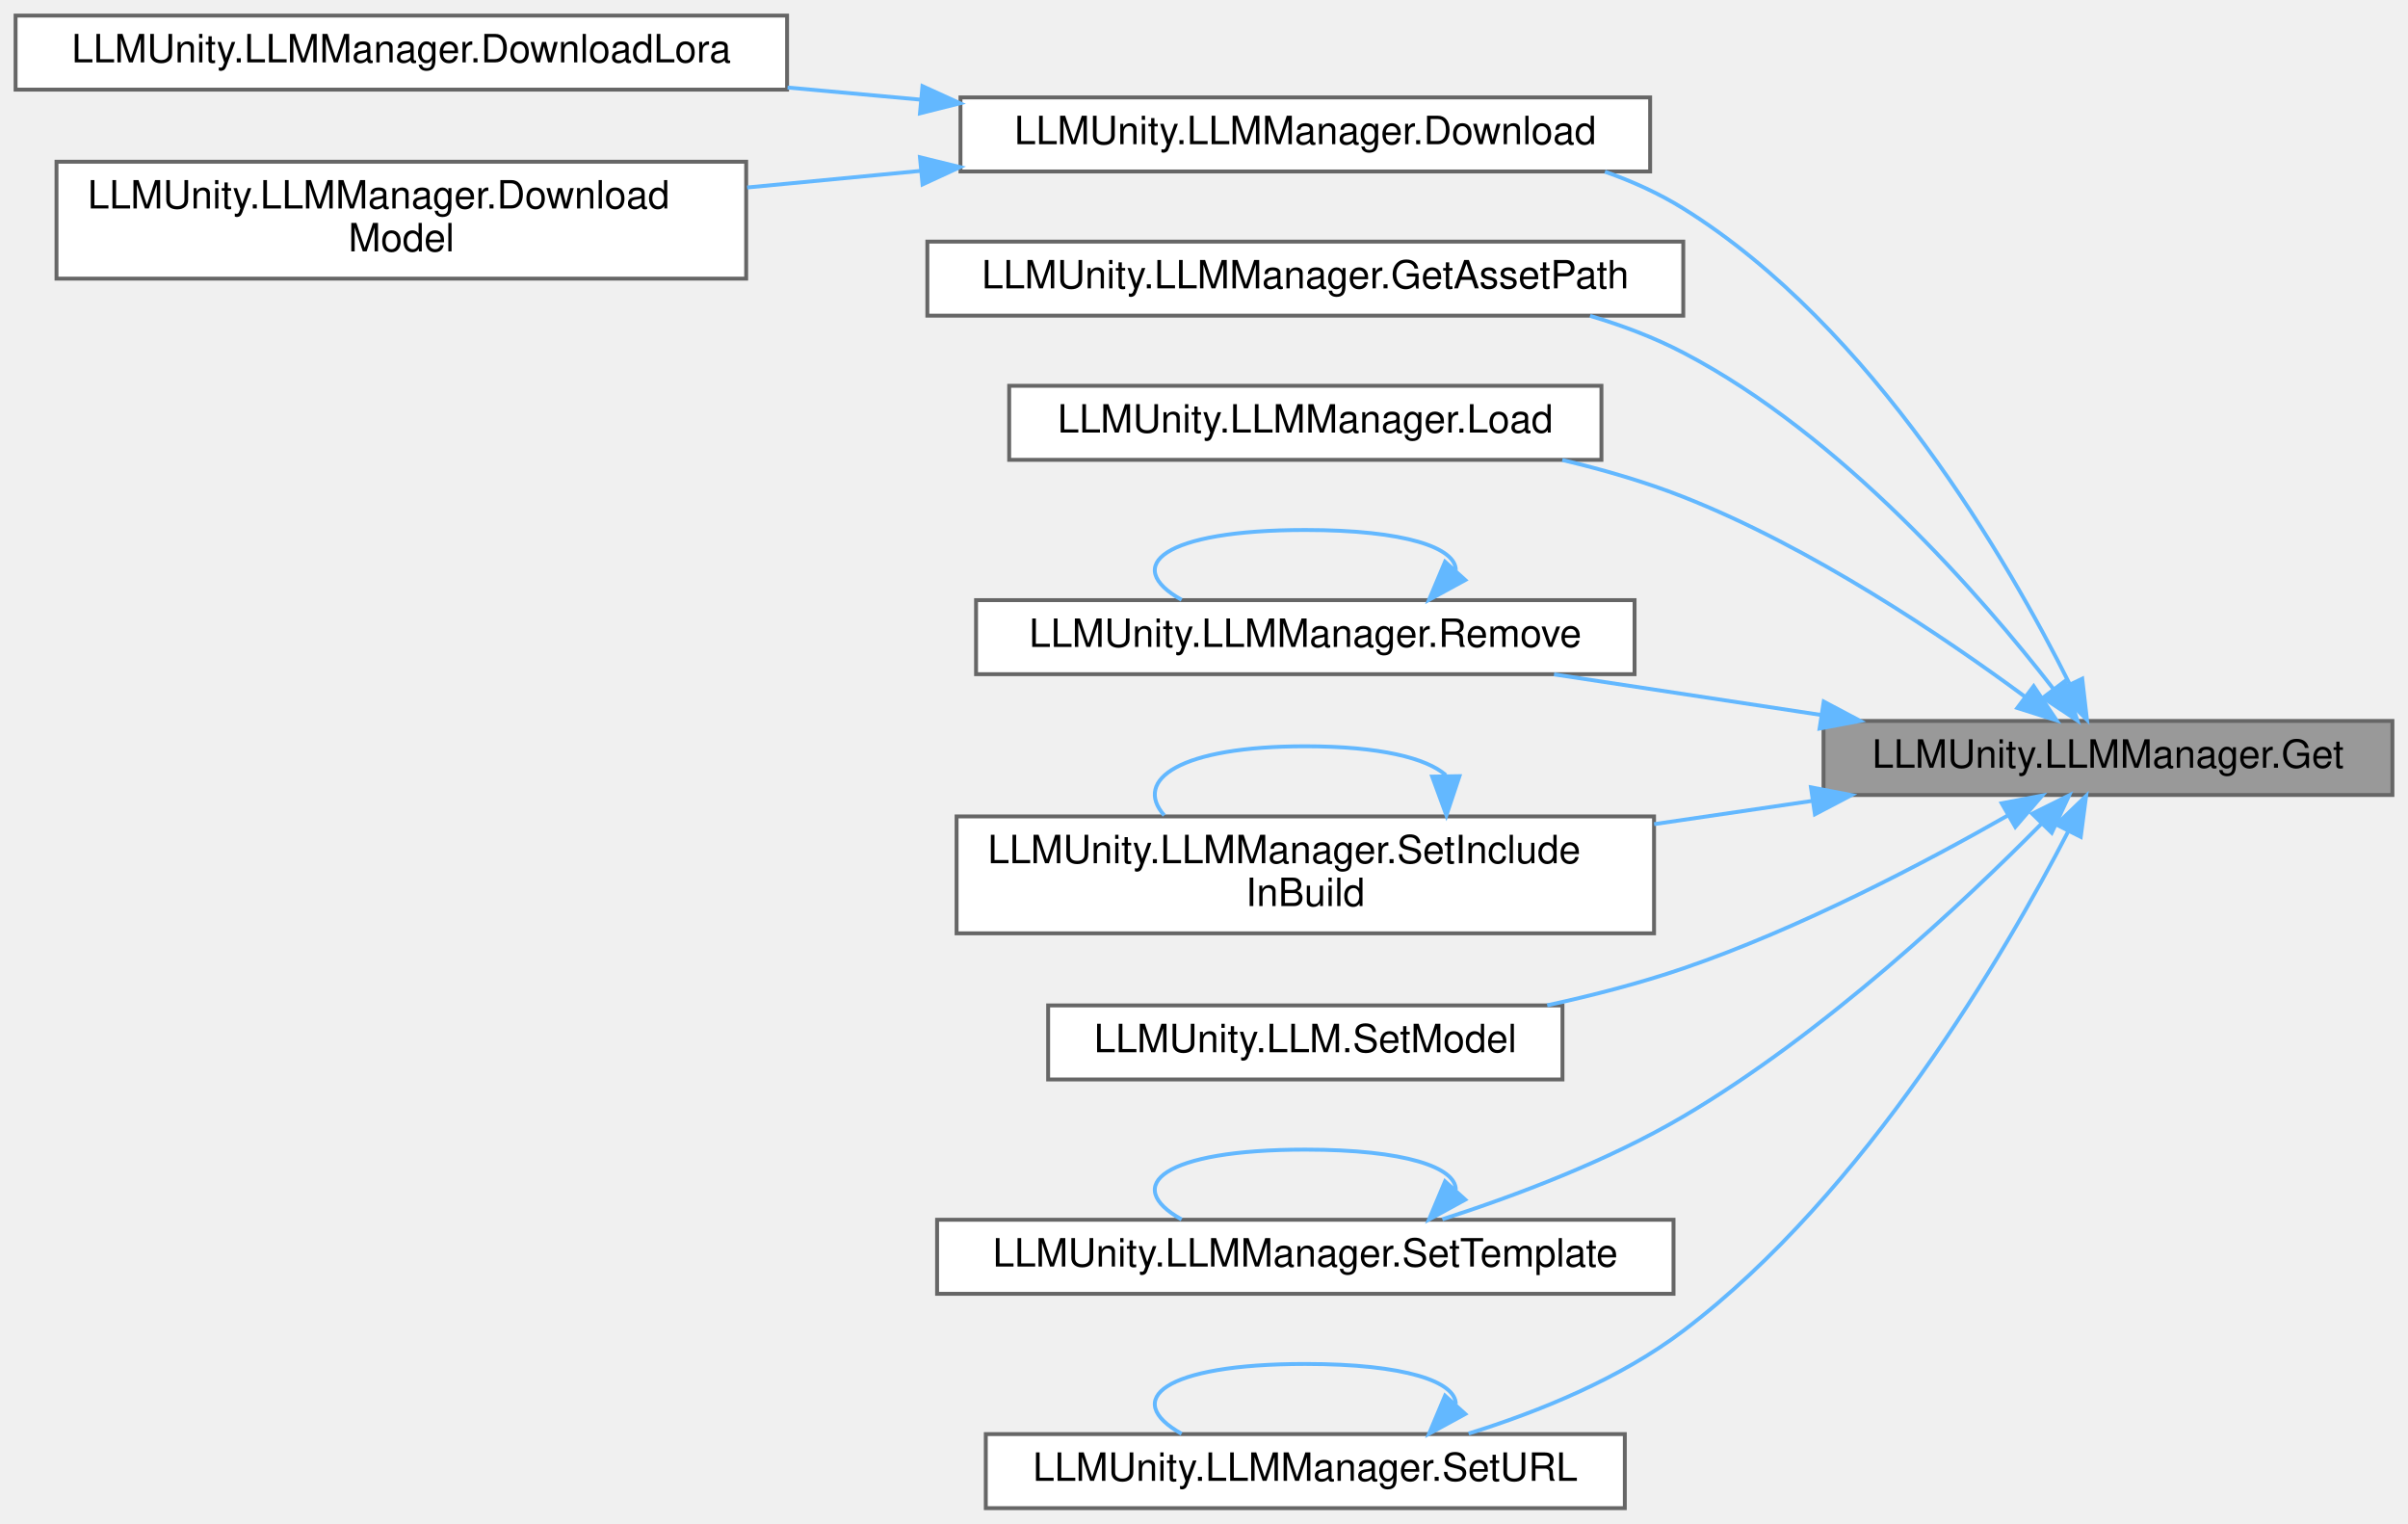
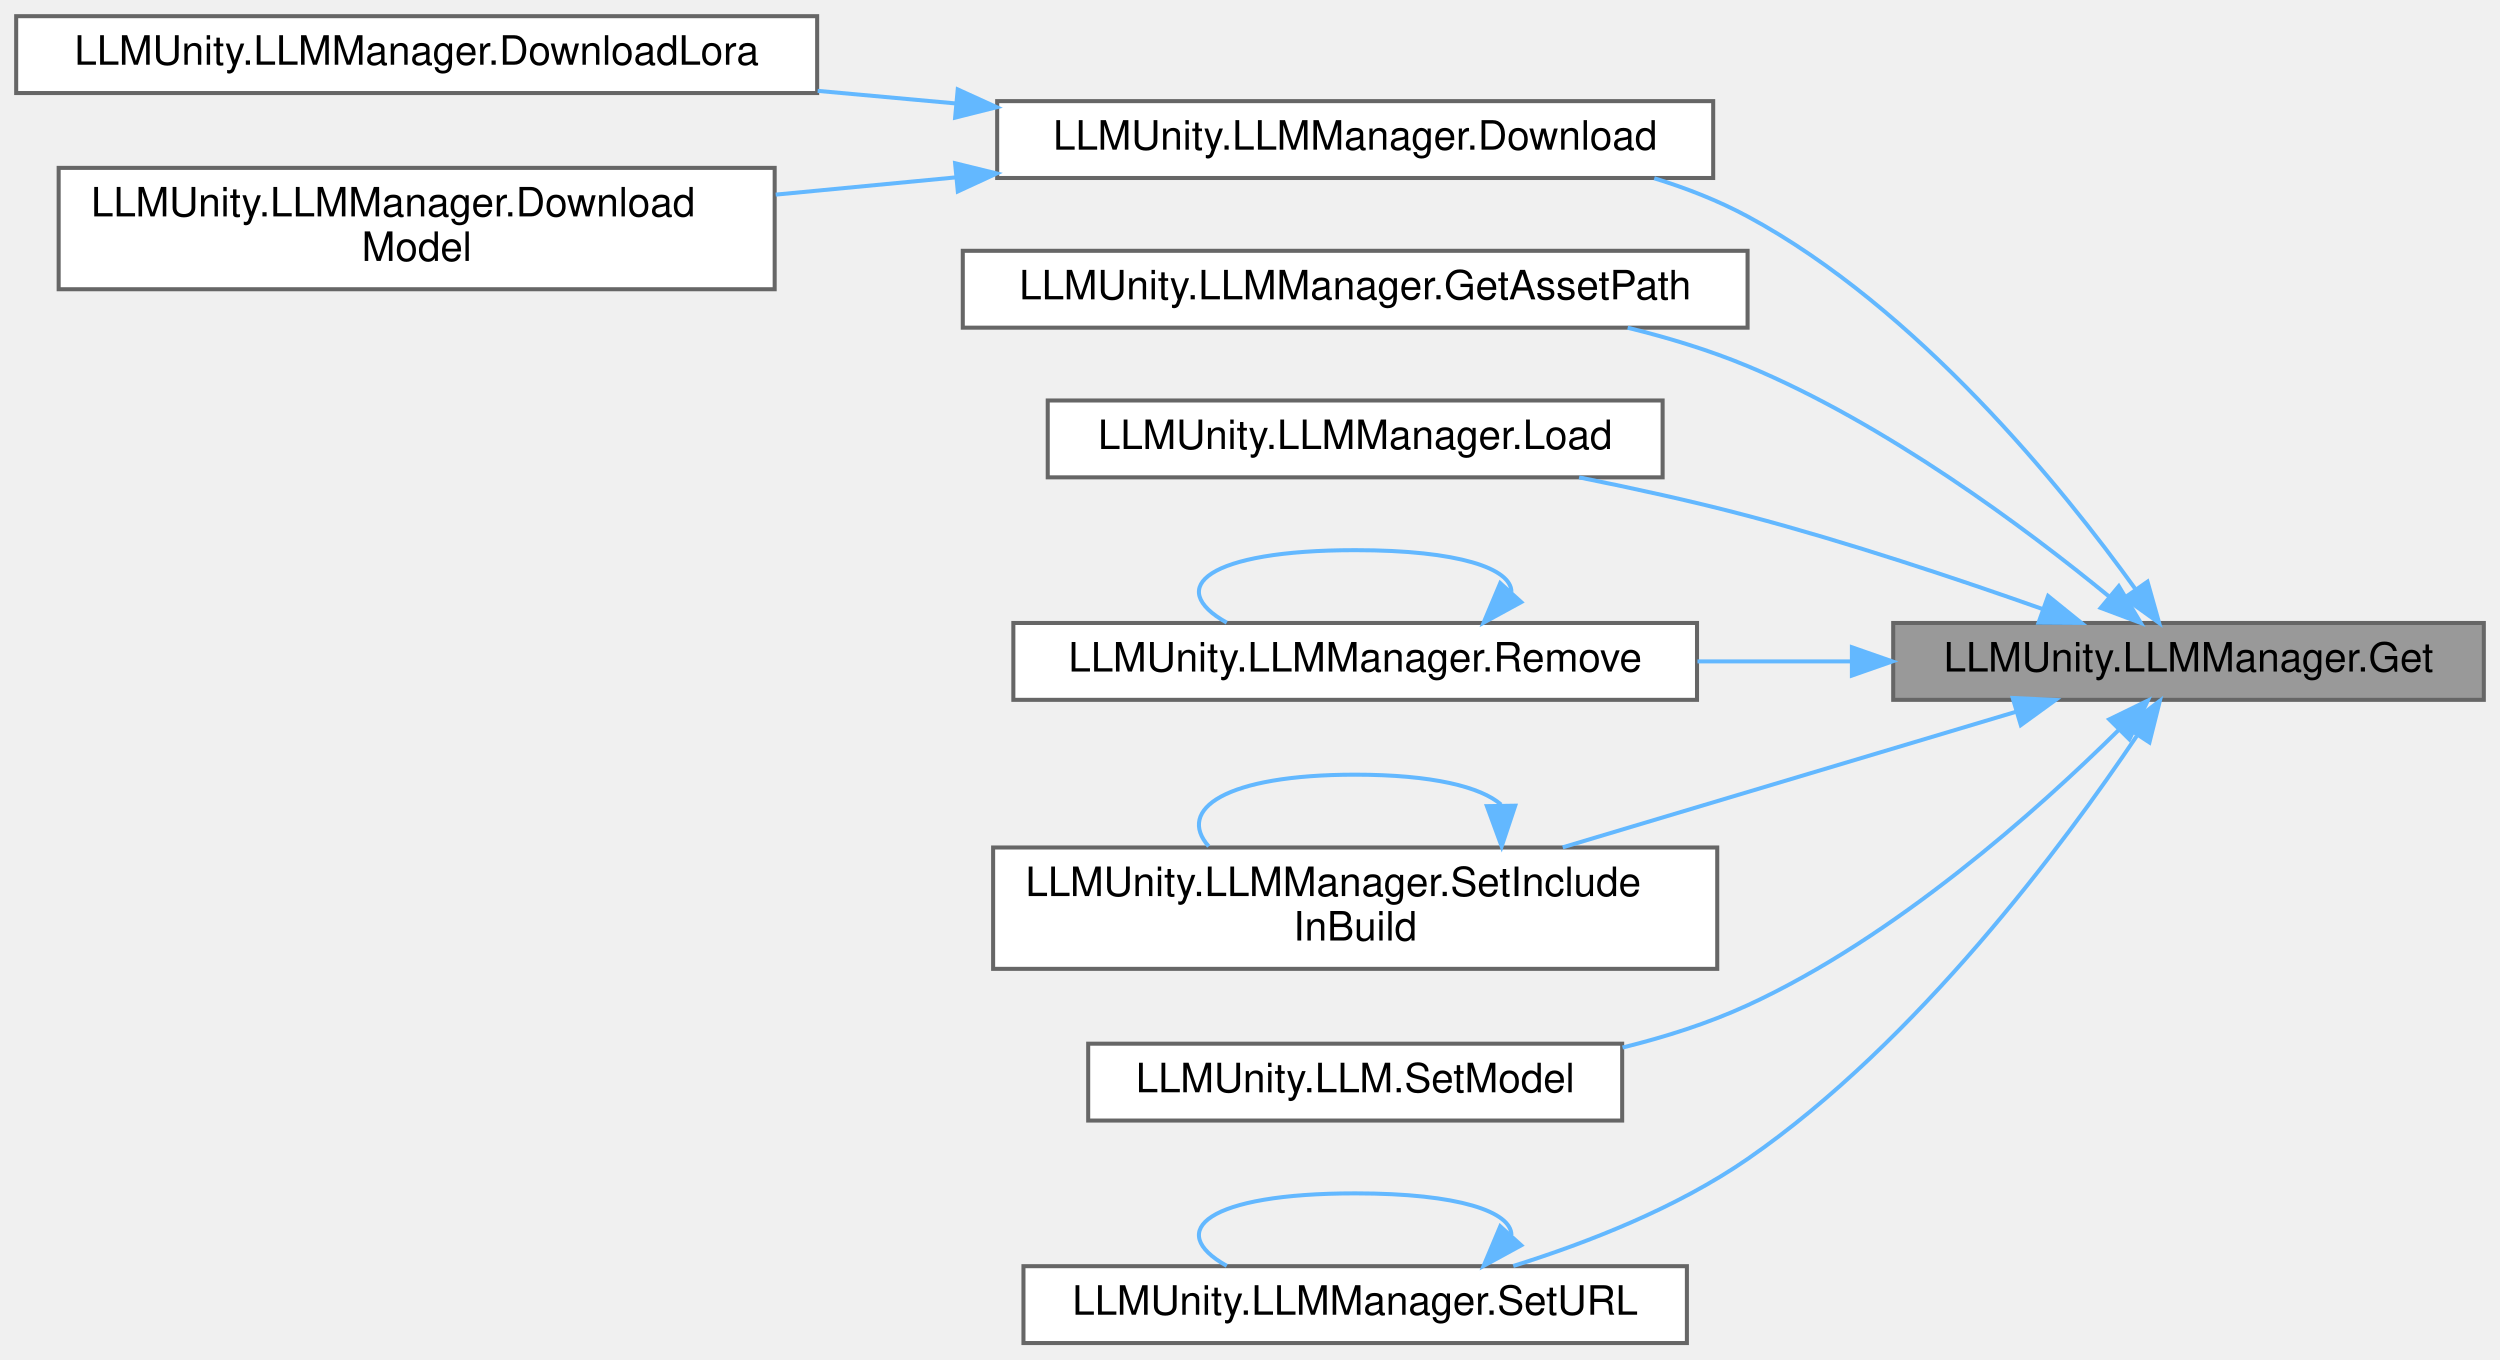
- <svg xmlns="http://www.w3.org/2000/svg" xmlns:xlink="http://www.w3.org/1999/xlink" width="618pt" height="391pt" viewBox="0.00 0.00 618.00 391.00">
-   <g id="graph0" class="graph" transform="scale(1 1) rotate(0) translate(4 387)">
+ <svg xmlns="http://www.w3.org/2000/svg" xmlns:xlink="http://www.w3.org/1999/xlink" width="618pt" height="336pt" viewBox="0.00 0.00 618.00 336.00">
+   <g id="graph0" class="graph" transform="scale(1 1) rotate(0) translate(4 332)">
    <g id="Node000001" class="node">
      <g id="a_Node000001">
        <a xlink:title="Gets the model entry for a model path.">
-           <polygon fill="#999999" stroke="#666666" points="610,-202 464,-202 464,-183 610,-183 610,-202" />
-           <text text-anchor="middle" x="537" y="-190" font-family="Helvetica,sans-Serif" font-size="10.00">LLMUnity.LLMManager.Get</text>
+           <polygon fill="#999999" stroke="#666666" points="610,-178 464,-178 464,-159 610,-159 610,-178" />
+           <text text-anchor="middle" x="537" y="-166" font-family="Helvetica,sans-Serif" font-size="10.00">LLMUnity.LLMManager.Get</text>
        </a>
      </g>
    </g>
    <g id="Node000002" class="node">
      <g id="a_Node000002">
        <a xlink:href="classLLMUnity_1_1LLMManager.html#a329a1fae4360d91badf54a0b3d09a16d" target="_top" xlink:title="Downloads a model and adds a model entry to the model manager.">
-           <polygon fill="white" stroke="#666666" points="419.5,-362 242.5,-362 242.5,-343 419.5,-343 419.5,-362" />
-           <text text-anchor="middle" x="331" y="-350" font-family="Helvetica,sans-Serif" font-size="10.00">LLMUnity.LLMManager.Download</text>
+           <polygon fill="white" stroke="#666666" points="419.5,-307 242.5,-307 242.5,-288 419.5,-288 419.5,-307" />
+           <text text-anchor="middle" x="331" y="-295" font-family="Helvetica,sans-Serif" font-size="10.00">LLMUnity.LLMManager.Download</text>
        </a>
      </g>
    </g>
    <g id="edge1_Node000001_Node000002" class="edge">
      <g id="a_edge1_Node000001_Node000002">
        <a xlink:title=" ">
-           <path fill="none" stroke="#63b8ff" d="M527.11,-211.58C511.64,-242.52 476.7,-303.22 428,-333.5 421.8,-337.36 414.97,-340.46 407.9,-342.94" />
-           <polygon fill="#63b8ff" stroke="#63b8ff" points="530.39,-212.84 531.6,-202.32 524.09,-209.79 530.39,-212.84" />
+           <path fill="none" stroke="#63b8ff" d="M523.78,-186.51C505.85,-211.42 469.98,-255.84 428,-278.5 420.82,-282.37 412.96,-285.46 404.93,-287.93" />
+           <polygon fill="#63b8ff" stroke="#63b8ff" points="526.86,-188.21 529.74,-178.01 521.13,-184.19 526.86,-188.21" />
        </a>
      </g>
    </g>
    <g id="Node000005" class="node">
      <g id="a_Node000005">
        <a xlink:href="classLLMUnity_1_1LLMManager.html#a3836942213b5135cc88bde19a527fc4b" target="_top" xlink:title="Gets the asset path based on whether the application runs locally in the editor or in a build.">
-           <polygon fill="white" stroke="#666666" points="428,-325 234,-325 234,-306 428,-306 428,-325" />
-           <text text-anchor="middle" x="331" y="-313" font-family="Helvetica,sans-Serif" font-size="10.00">LLMUnity.LLMManager.GetAssetPath</text>
+           <polygon fill="white" stroke="#666666" points="428,-270 234,-270 234,-251 428,-251 428,-270" />
+           <text text-anchor="middle" x="331" y="-258" font-family="Helvetica,sans-Serif" font-size="10.00">LLMUnity.LLMManager.GetAssetPath</text>
        </a>
      </g>
    </g>
    <g id="edge4_Node000001_Node000005" class="edge">
      <g id="a_edge4_Node000001_Node000005">
        <a xlink:title=" ">
-           <path fill="none" stroke="#63b8ff" d="M522.99,-210.23C504.62,-233.88 468.72,-275.25 428,-296.5 420.54,-300.39 412.38,-303.49 404.07,-305.95" />
-           <polygon fill="#63b8ff" stroke="#63b8ff" points="525.9,-212.19 529.15,-202.11 520.32,-207.96 525.9,-212.19" />
+           <path fill="none" stroke="#63b8ff" d="M517.31,-184.59C496.79,-201.4 462.18,-227.25 428,-241.5 418.67,-245.39 408.49,-248.5 398.36,-250.98" />
+           <polygon fill="#63b8ff" stroke="#63b8ff" points="519.77,-187.1 525.21,-178 515.29,-181.72 519.77,-187.1" />
        </a>
      </g>
    </g>
    <g id="Node000006" class="node">
      <g id="a_Node000006">
        <a xlink:href="classLLMUnity_1_1LLMManager.html#ad1e3508ea5e4ada3588c2a8e4b352a11" target="_top" xlink:title="Loads a model from disk and adds a model entry to the model manager.">
-           <polygon fill="white" stroke="#666666" points="407,-288 255,-288 255,-269 407,-269 407,-288" />
-           <text text-anchor="middle" x="331" y="-276" font-family="Helvetica,sans-Serif" font-size="10.00">LLMUnity.LLMManager.Load</text>
+           <polygon fill="white" stroke="#666666" points="407,-233 255,-233 255,-214 407,-214 407,-233" />
+           <text text-anchor="middle" x="331" y="-221" font-family="Helvetica,sans-Serif" font-size="10.00">LLMUnity.LLMManager.Load</text>
        </a>
      </g>
    </g>
    <g id="edge5_Node000001_Node000006" class="edge">
      <g id="a_edge5_Node000001_Node000006">
        <a xlink:title=" ">
-           <path fill="none" stroke="#63b8ff" d="M515.73,-208.2C494.88,-223.59 460.87,-246.55 428,-259.5 418.2,-263.36 407.52,-266.47 396.95,-268.96" />
-           <polygon fill="#63b8ff" stroke="#63b8ff" points="517.93,-210.93 523.83,-202.13 513.73,-205.33 517.93,-210.93" />
+           <path fill="none" stroke="#63b8ff" d="M501.07,-181.39C480.09,-188.82 452.74,-197.96 428,-204.5 414.61,-208.04 400.02,-211.25 386.35,-213.99" />
+           <polygon fill="#63b8ff" stroke="#63b8ff" points="502.29,-184.67 510.53,-178.01 499.93,-178.08 502.29,-184.67" />
        </a>
      </g>
    </g>
    <g id="Node000007" class="node">
      <g id="a_Node000007">
        <a xlink:href="classLLMUnity_1_1LLMManager.html#ac2dbb3876f9b65cf6290fc5348d5a89d" target="_top" xlink:title="Removes a model from the model manager.">
-           <polygon fill="white" stroke="#666666" points="415.5,-233 246.5,-233 246.5,-214 415.5,-214 415.5,-233" />
-           <text text-anchor="middle" x="331" y="-221" font-family="Helvetica,sans-Serif" font-size="10.00">LLMUnity.LLMManager.Remove</text>
+           <polygon fill="white" stroke="#666666" points="415.5,-178 246.5,-178 246.5,-159 415.5,-159 415.5,-178" />
+           <text text-anchor="middle" x="331" y="-166" font-family="Helvetica,sans-Serif" font-size="10.00">LLMUnity.LLMManager.Remove</text>
        </a>
      </g>
    </g>
    <g id="edge6_Node000001_Node000007" class="edge">
      <g id="a_edge6_Node000001_Node000007">
        <a xlink:title=" ">
-           <path fill="none" stroke="#63b8ff" d="M463.29,-203.55C440.91,-206.95 416.48,-210.66 394.83,-213.95" />
-           <polygon fill="#63b8ff" stroke="#63b8ff" points="464.05,-206.97 473.41,-202.01 462.99,-200.05 464.05,-206.97" />
+           <path fill="none" stroke="#63b8ff" d="M453.43,-168.5C440.97,-168.5 428.1,-168.5 415.61,-168.5" />
+           <polygon fill="#63b8ff" stroke="#63b8ff" points="453.79,-172 463.79,-168.5 453.79,-165 453.79,-172" />
        </a>
      </g>
    </g>
    <g id="Node000008" class="node">
      <g id="a_Node000008">
        <a xlink:href="classLLMUnity_1_1LLMManager.html#ab4eeb882ca4f473926b9b8603d8d695d" target="_top" xlink:title="Sets whether to include a model to the build.">
-           <polygon fill="white" stroke="#666666" points="420.5,-177.5 241.5,-177.5 241.5,-147.5 420.5,-147.5 420.5,-177.5" />
-           <text text-anchor="start" x="249.5" y="-165.5" font-family="Helvetica,sans-Serif" font-size="10.00">LLMUnity.LLMManager.SetInclude</text>
-           <text text-anchor="middle" x="331" y="-154.5" font-family="Helvetica,sans-Serif" font-size="10.00">InBuild</text>
+           <polygon fill="white" stroke="#666666" points="420.5,-122.5 241.5,-122.5 241.5,-92.5 420.5,-92.5 420.5,-122.5" />
+           <text text-anchor="start" x="249.5" y="-110.5" font-family="Helvetica,sans-Serif" font-size="10.00">LLMUnity.LLMManager.SetInclude</text>
+           <text text-anchor="middle" x="331" y="-99.5" font-family="Helvetica,sans-Serif" font-size="10.00">InBuild</text>
        </a>
      </g>
    </g>
    <g id="edge8_Node000001_Node000008" class="edge">
      <g id="a_edge8_Node000001_Node000008">
        <a xlink:title=" ">
-           <path fill="none" stroke="#63b8ff" d="M461.2,-181.5C447.97,-179.55 434.08,-177.51 420.52,-175.52" />
-           <polygon fill="#63b8ff" stroke="#63b8ff" points="460.77,-184.97 471.17,-182.97 461.79,-178.05 460.77,-184.97" />
+           <path fill="none" stroke="#63b8ff" d="M494.49,-156.09C462.04,-146.38 416.8,-132.86 382.3,-122.54" />
+           <polygon fill="#63b8ff" stroke="#63b8ff" points="493.54,-159.46 504.12,-158.97 495.55,-152.75 493.54,-159.46" />
        </a>
      </g>
    </g>
    <g id="Node000009" class="node">
      <g id="a_Node000009">
-         <a xlink:href="classLLMUnity_1_1LLM.html#a9cdc4850537724d94bf88e7b78372883" target="_top" xlink:title="Allows to set the model used by the LLM. The model provided is copied to the Assets/StreamingAssets f...">
-           <polygon fill="white" stroke="#666666" points="397,-129 265,-129 265,-110 397,-110 397,-129" />
-           <text text-anchor="middle" x="331" y="-117" font-family="Helvetica,sans-Serif" font-size="10.00">LLMUnity.LLM.SetModel</text>
+         <a xlink:href="classLLMUnity_1_1LLM.html#a9cdc4850537724d94bf88e7b78372883" target="_top" xlink:title="Sets the model file to use. Automatically configures context size and embedding settings.">
+           <polygon fill="white" stroke="#666666" points="397,-74 265,-74 265,-55 397,-55 397,-74" />
+           <text text-anchor="middle" x="331" y="-62" font-family="Helvetica,sans-Serif" font-size="10.00">LLMUnity.LLM.SetModel</text>
        </a>
      </g>
    </g>
    <g id="edge10_Node000001_Node000009" class="edge">
      <g id="a_edge10_Node000001_Node000009">
        <a xlink:title=" ">
-           <path fill="none" stroke="#63b8ff" d="M511.39,-177.8C490.02,-165.62 457.89,-148.72 428,-138.5 416.91,-134.71 404.82,-131.58 393.08,-129.03" />
-           <polygon fill="#63b8ff" stroke="#63b8ff" points="509.72,-180.87 520.12,-182.85 513.22,-174.81 509.72,-180.87" />
+           <path fill="none" stroke="#63b8ff" d="M519.66,-151.47C499.86,-131.9 464.58,-100.33 428,-83.5 418.35,-79.06 407.69,-75.66 397.09,-73.05" />
+           <polygon fill="#63b8ff" stroke="#63b8ff" points="517.41,-154.17 526.93,-158.81 522.38,-149.24 517.41,-154.17" />
        </a>
      </g>
    </g>
    <g id="Node000010" class="node">
      <g id="a_Node000010">
-         <a xlink:href="classLLMUnity_1_1LLMManager.html#ac28337aa781cbb2476f3c744d4c40ca8" target="_top" xlink:title="Sets the chat template for a model and distributes it to all LLMs using it.">
-           <polygon fill="white" stroke="#666666" points="425.5,-74 236.5,-74 236.5,-55 425.5,-55 425.5,-74" />
-           <text text-anchor="middle" x="331" y="-62" font-family="Helvetica,sans-Serif" font-size="10.00">LLMUnity.LLMManager.SetTemplate</text>
+         <a xlink:href="classLLMUnity_1_1LLMManager.html#a8ca621896e13bac2da3ce9100591847a" target="_top" xlink:title="Sets the URL for a model.">
+           <polygon fill="white" stroke="#666666" points="413,-19 249,-19 249,0 413,0 413,-19" />
+           <text text-anchor="middle" x="331" y="-7" font-family="Helvetica,sans-Serif" font-size="10.00">LLMUnity.LLMManager.SetURL</text>
        </a>
      </g>
    </g>
    <g id="edge11_Node000001_Node000010" class="edge">
      <g id="a_edge11_Node000001_Node000010">
        <a xlink:title=" ">
-           <path fill="none" stroke="#63b8ff" d="M519.97,-175.66C500.03,-155.5 464.16,-121.79 428,-100.5 408.67,-89.12 385.12,-80.22 366.17,-74.12" />
-           <polygon fill="#63b8ff" stroke="#63b8ff" points="517.55,-178.19 527.04,-182.91 522.57,-173.3 517.55,-178.19" />
-         </a>
-       </g>
-     </g>
-     <g id="Node000011" class="node">
-       <g id="a_Node000011">
-         <a xlink:href="classLLMUnity_1_1LLMManager.html#a8ca621896e13bac2da3ce9100591847a" target="_top" xlink:title="Sets the URL for a model.">
-           <polygon fill="white" stroke="#666666" points="413,-19 249,-19 249,0 413,0 413,-19" />
-           <text text-anchor="middle" x="331" y="-7" font-family="Helvetica,sans-Serif" font-size="10.00">LLMUnity.LLMManager.SetURL</text>
-         </a>
-       </g>
-     </g>
-     <g id="edge13_Node000001_Node000011" class="edge">
-       <g id="a_edge13_Node000001_Node000011">
-         <a xlink:title=" ">
-           <path fill="none" stroke="#63b8ff" d="M526.72,-173.5C510.69,-142.53 474.96,-81.05 428,-45.5 411.82,-33.25 391.01,-24.77 372.91,-19.14" />
-           <polygon fill="#63b8ff" stroke="#63b8ff" points="523.76,-175.4 531.39,-182.75 530.01,-172.25 523.76,-175.4" />
+           <path fill="none" stroke="#63b8ff" d="M524.2,-150.06C506.34,-123.52 470.06,-74.56 428,-45.5 410.57,-33.46 388.6,-24.84 370.08,-19.05" />
+           <polygon fill="#63b8ff" stroke="#63b8ff" points="521.49,-152.32 529.92,-158.75 527.34,-148.47 521.49,-152.32" />
        </a>
      </g>
    </g>
    <g id="Node000003" class="node">
      <g id="a_Node000003">
        <a xlink:href="classLLMUnity_1_1LLMManager.html#adfa8342b065a11a96b3f383b2ac4bc0b" target="_top" xlink:title="Downloads a Lora model from disk and adds a model entry to the model manager.">
-           <polygon fill="white" stroke="#666666" points="198,-383 0,-383 0,-364 198,-364 198,-383" />
-           <text text-anchor="middle" x="99" y="-371" font-family="Helvetica,sans-Serif" font-size="10.00">LLMUnity.LLMManager.DownloadLora</text>
+           <polygon fill="white" stroke="#666666" points="198,-328 0,-328 0,-309 198,-309 198,-328" />
+           <text text-anchor="middle" x="99" y="-316" font-family="Helvetica,sans-Serif" font-size="10.00">LLMUnity.LLMManager.DownloadLora</text>
        </a>
      </g>
    </g>
    <g id="edge2_Node000002_Node000003" class="edge">
      <g id="a_edge2_Node000002_Node000003">
        <a xlink:title=" ">
-           <path fill="none" stroke="#63b8ff" d="M232.13,-361.44C220.87,-362.46 209.38,-363.51 198.12,-364.54" />
-           <polygon fill="#63b8ff" stroke="#63b8ff" points="232.75,-364.89 242.39,-360.5 232.11,-357.92 232.75,-364.89" />
+           <path fill="none" stroke="#63b8ff" d="M232.13,-306.44C220.87,-307.46 209.38,-308.51 198.12,-309.54" />
+           <polygon fill="#63b8ff" stroke="#63b8ff" points="232.75,-309.89 242.39,-305.5 232.11,-302.92 232.75,-309.89" />
        </a>
      </g>
    </g>
    <g id="Node000004" class="node">
      <g id="a_Node000004">
        <a xlink:href="classLLMUnity_1_1LLMManager.html#ab82f501a8037acc93387b10fb2de765b" target="_top" xlink:title="Downloads a LLM model from disk and adds a model entry to the model manager.">
-           <polygon fill="white" stroke="#666666" points="187.5,-345.5 10.5,-345.5 10.5,-315.5 187.5,-315.5 187.5,-345.5" />
-           <text text-anchor="start" x="18.5" y="-333.5" font-family="Helvetica,sans-Serif" font-size="10.00">LLMUnity.LLMManager.Download</text>
-           <text text-anchor="middle" x="99" y="-322.5" font-family="Helvetica,sans-Serif" font-size="10.00">Model</text>
+           <polygon fill="white" stroke="#666666" points="187.5,-290.5 10.5,-290.5 10.5,-260.5 187.5,-260.5 187.5,-290.5" />
+           <text text-anchor="start" x="18.5" y="-278.5" font-family="Helvetica,sans-Serif" font-size="10.00">LLMUnity.LLMManager.Download</text>
+           <text text-anchor="middle" x="99" y="-267.5" font-family="Helvetica,sans-Serif" font-size="10.00">Model</text>
        </a>
      </g>
    </g>
    <g id="edge3_Node000002_Node000004" class="edge">
      <g id="a_edge3_Node000002_Node000004">
        <a xlink:title=" ">
-           <path fill="none" stroke="#63b8ff" d="M232.24,-343.15C217.46,-341.74 202.29,-340.28 187.75,-338.89" />
-           <polygon fill="#63b8ff" stroke="#63b8ff" points="232.1,-346.65 242.39,-344.12 232.77,-339.68 232.1,-346.65" />
+           <path fill="none" stroke="#63b8ff" d="M232.24,-288.15C217.46,-286.74 202.29,-285.28 187.75,-283.89" />
+           <polygon fill="#63b8ff" stroke="#63b8ff" points="232.1,-291.65 242.39,-289.12 232.77,-284.68 232.1,-291.65" />
        </a>
      </g>
    </g>
    <g id="edge7_Node000007_Node000007" class="edge">
      <g id="a_edge7_Node000007_Node000007">
        <a xlink:title=" ">
-           <path fill="none" stroke="#63b8ff" d="M369.62,-240.69C369.62,-246.42 356.74,-251 331,-251 294.39,-251 283.8,-241.73 299.25,-233.08" />
-           <polygon fill="#63b8ff" stroke="#63b8ff" points="372.05,-238.16 362.75,-233.08 366.86,-242.85 372.05,-238.16" />
+           <path fill="none" stroke="#63b8ff" d="M369.62,-185.69C369.62,-191.42 356.74,-196 331,-196 294.39,-196 283.8,-186.73 299.25,-178.08" />
+           <polygon fill="#63b8ff" stroke="#63b8ff" points="372.05,-183.16 362.75,-178.08 366.86,-187.85 372.05,-183.16" />
        </a>
      </g>
    </g>
    <g id="edge9_Node000008_Node000008" class="edge">
      <g id="a_edge9_Node000008_Node000008">
        <a xlink:title=" ">
-           <path fill="none" stroke="#63b8ff" d="M367.06,-188.1C362.13,-192.47 350.11,-195.5 331,-195.5 298.81,-195.5 286.74,-186.91 294.79,-177.78" />
-           <polygon fill="#63b8ff" stroke="#63b8ff" points="370.56,-187.83 367.21,-177.78 363.56,-187.72 370.56,-187.83" />
+           <path fill="none" stroke="#63b8ff" d="M367.06,-133.1C362.13,-137.47 350.11,-140.5 331,-140.5 298.81,-140.5 286.74,-131.91 294.79,-122.78" />
+           <polygon fill="#63b8ff" stroke="#63b8ff" points="370.56,-132.83 367.21,-122.78 363.56,-132.72 370.56,-132.83" />
        </a>
      </g>
    </g>
    <g id="edge12_Node000010_Node000010" class="edge">
      <g id="a_edge12_Node000010_Node000010">
-         <a xlink:title=" ">
-           <path fill="none" stroke="#63b8ff" d="M369.62,-81.69C369.62,-87.42 356.74,-92 331,-92 294.39,-92 283.8,-82.73 299.25,-74.08" />
-           <polygon fill="#63b8ff" stroke="#63b8ff" points="372.05,-79.16 362.75,-74.08 366.86,-83.85 372.05,-79.16" />
-         </a>
-       </g>
-     </g>
-     <g id="edge14_Node000011_Node000011" class="edge">
-       <g id="a_edge14_Node000011_Node000011">
        <a xlink:title=" ">
          <path fill="none" stroke="#63b8ff" d="M369.62,-26.69C369.62,-32.42 356.74,-37 331,-37 294.39,-37 283.8,-27.73 299.25,-19.08" />
          <polygon fill="#63b8ff" stroke="#63b8ff" points="372.05,-24.16 362.75,-19.08 366.86,-28.85 372.05,-24.16" />
        </a>
      </g>
    </g>
  </g>
</svg>
